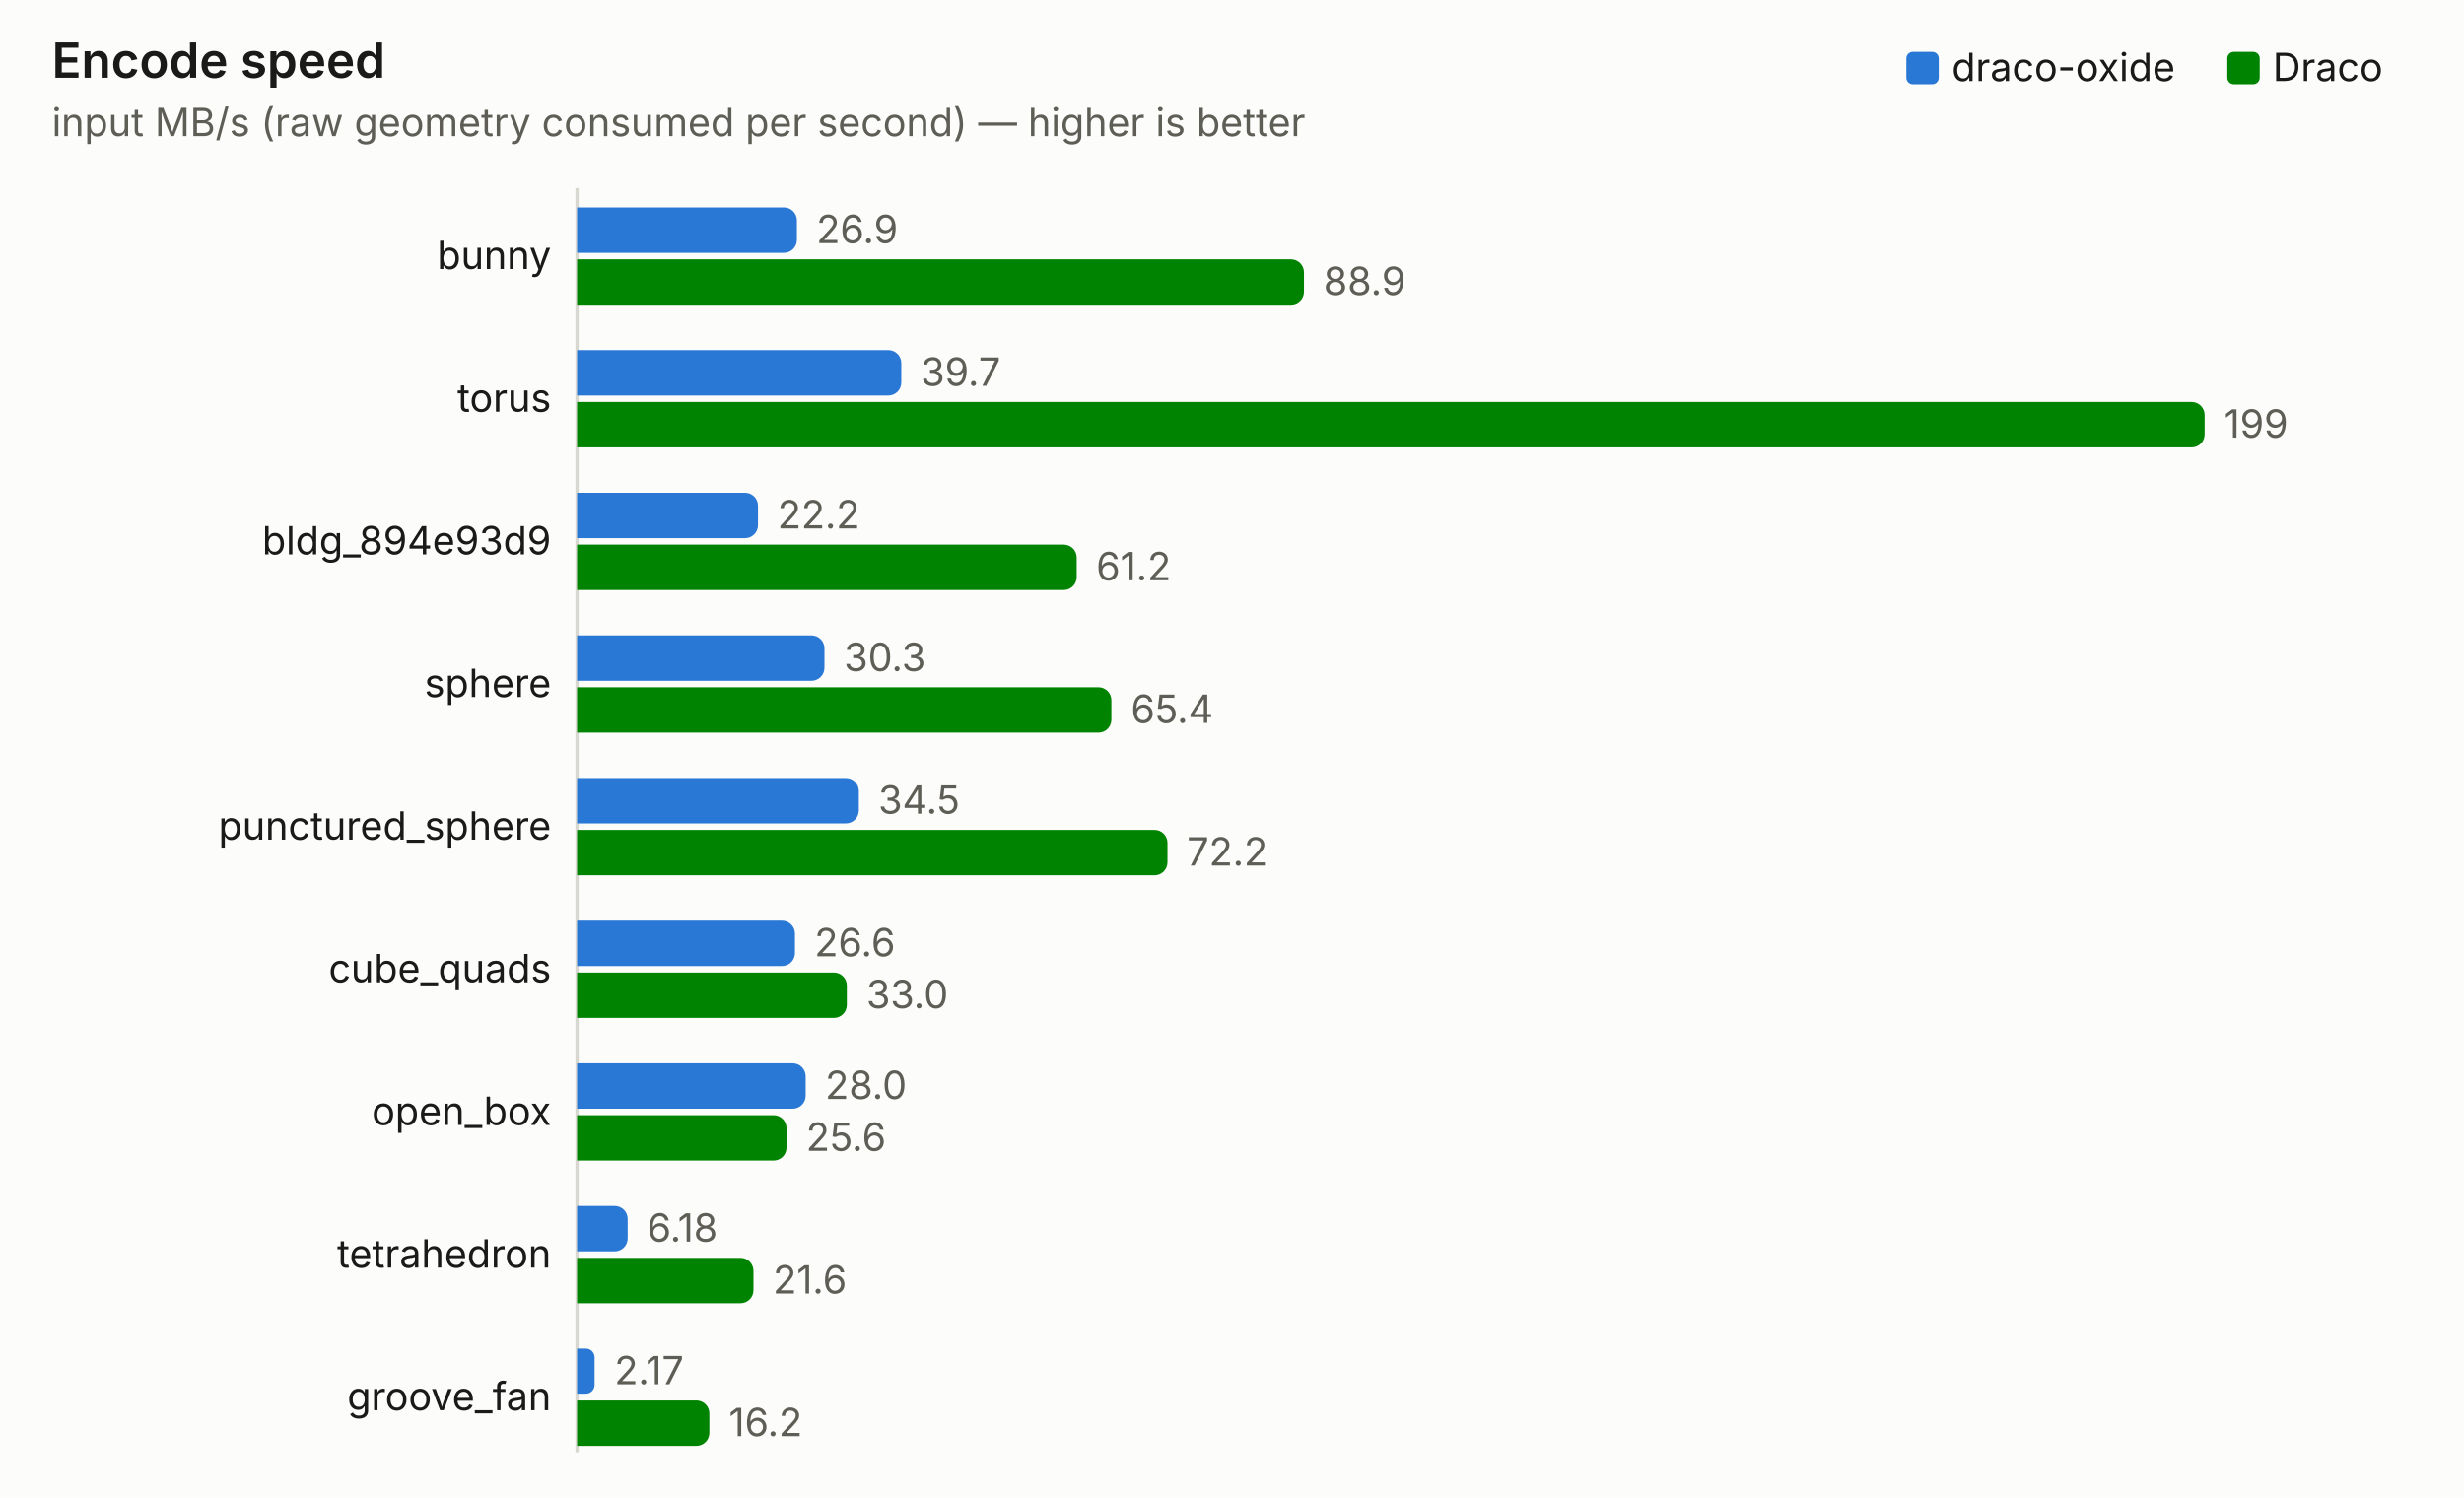
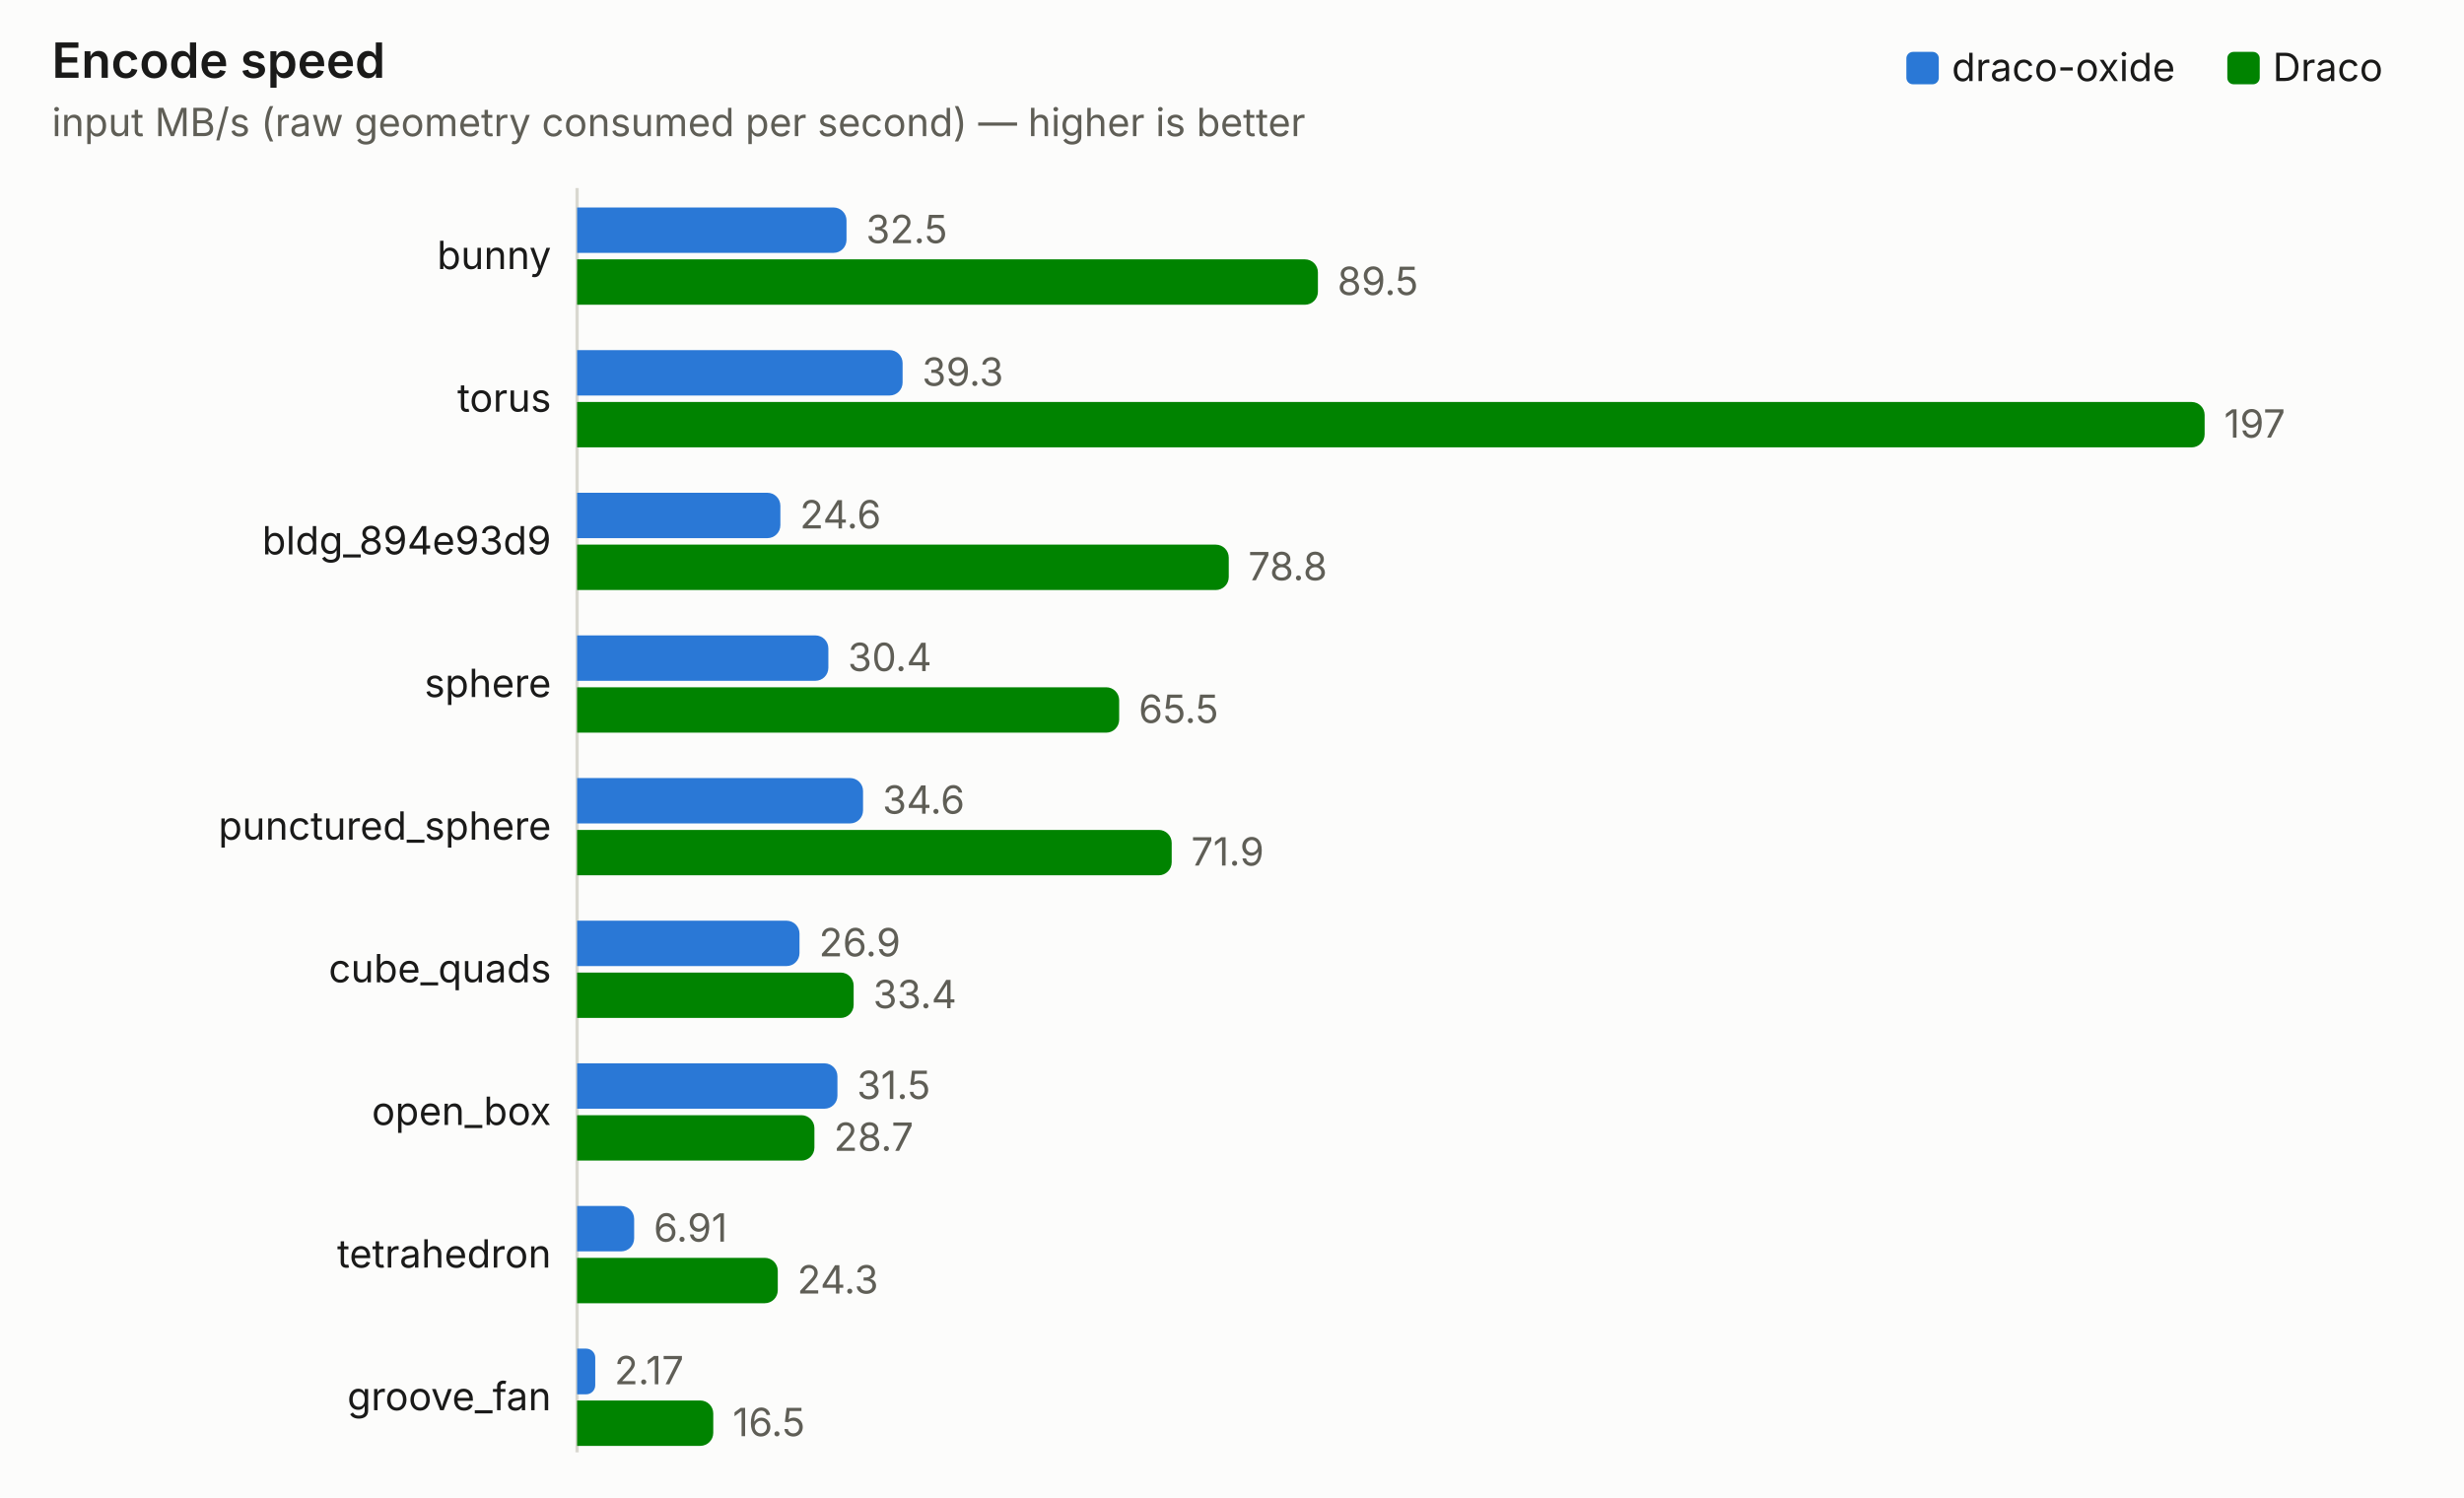
<svg xmlns="http://www.w3.org/2000/svg" width="760" height="462" viewBox="0 0 760 462" font-family="system-ui, -apple-system, 'Segoe UI', sans-serif" font-size="12">
  <rect width="760" height="462" fill="#fcfcfb" />
  <text x="16" y="24" font-size="15" font-weight="600" fill="#1a1a19">Encode speed</text>
  <text x="16" y="42" fill="#5f5e56">input MB/s (raw geometry consumed per second) — higher is better</text>
  <rect x="588.0" y="16" width="10" height="10" rx="2" fill="#2a78d6" />
  <text x="602.0" y="25" fill="#1a1a19">draco-oxide</text>
  <rect x="687.0" y="16" width="10" height="10" rx="2" fill="#008300" />
  <text x="701.0" y="25" fill="#1a1a19">Draco</text>
  <line x1="178" y1="58.0" x2="178" y2="448.0" stroke="#d9d8d0" stroke-width="1" />
  <text x="170.0" y="83.0" text-anchor="end" fill="#1a1a19">bunny</text>
-   <path d="M178.0 64.0 h63.8 a4.0 4.0 0 0 1 4.0 4.0 v6.0 a4.0 4.0 0 0 1 -4.0 4.0 h-63.8 Z" fill="#2a78d6" />
-   <text x="251.8" y="75.0" fill="#5f5e56">26.9</text>
-   <path d="M178.0 80.0 h220.2 a4.0 4.0 0 0 1 4.0 4.0 v6.0 a4.0 4.0 0 0 1 -4.0 4.0 h-220.2 Z" fill="#008300" />
-   <text x="408.2" y="91.0" fill="#5f5e56">88.9</text>
+   <path d="M178.0 64.0 h79.1 a4.0 4.0 0 0 1 4.0 4.0 v6.0 a4.0 4.0 0 0 1 -4.0 4.0 h-79.1 Z" fill="#2a78d6" />
+   <text x="267.1" y="75.0" fill="#5f5e56">32.5</text>
+   <path d="M178.0 80.0 h224.5 a4.0 4.0 0 0 1 4.0 4.0 v6.0 a4.0 4.0 0 0 1 -4.0 4.0 h-224.5 Z" fill="#008300" />
+   <text x="412.5" y="91.0" fill="#5f5e56">89.5</text>
  <text x="170.0" y="127.0" text-anchor="end" fill="#1a1a19">torus</text>
-   <path d="M178.0 108.0 h96.0 a4.0 4.0 0 0 1 4.0 4.0 v6.0 a4.0 4.0 0 0 1 -4.0 4.0 h-96.0 Z" fill="#2a78d6" />
-   <text x="284.0" y="119.0" fill="#5f5e56">39.7</text>
+   <path d="M178.0 108.0 h96.4 a4.0 4.0 0 0 1 4.0 4.0 v6.0 a4.0 4.0 0 0 1 -4.0 4.0 h-96.4 Z" fill="#2a78d6" />
+   <text x="284.4" y="119.0" fill="#5f5e56">39.3</text>
  <path d="M178.0 124.0 h498.0 a4.0 4.0 0 0 1 4.0 4.0 v6.0 a4.0 4.0 0 0 1 -4.0 4.0 h-498.0 Z" fill="#008300" />
-   <text x="686.0" y="135.0" fill="#5f5e56">199</text>
+   <text x="686.0" y="135.0" fill="#5f5e56">197</text>
  <text x="170.0" y="171.0" text-anchor="end" fill="#1a1a19">bldg_894e93d9</text>
-   <path d="M178.0 152.0 h51.8 a4.0 4.0 0 0 1 4.0 4.0 v6.0 a4.0 4.0 0 0 1 -4.0 4.0 h-51.8 Z" fill="#2a78d6" />
-   <text x="239.8" y="163.0" fill="#5f5e56">22.2</text>
-   <path d="M178.0 168.0 h150.1 a4.0 4.0 0 0 1 4.0 4.0 v6.0 a4.0 4.0 0 0 1 -4.0 4.0 h-150.1 Z" fill="#008300" />
-   <text x="338.1" y="179.0" fill="#5f5e56">61.2</text>
+   <path d="M178.0 152.0 h58.7 a4.0 4.0 0 0 1 4.0 4.0 v6.0 a4.0 4.0 0 0 1 -4.0 4.0 h-58.7 Z" fill="#2a78d6" />
+   <text x="246.7" y="163.0" fill="#5f5e56">24.6</text>
+   <path d="M178.0 168.0 h197.0 a4.0 4.0 0 0 1 4.0 4.0 v6.0 a4.0 4.0 0 0 1 -4.0 4.0 h-197.0 Z" fill="#008300" />
+   <text x="385.0" y="179.0" fill="#5f5e56">78.8</text>
  <text x="170.0" y="215.0" text-anchor="end" fill="#1a1a19">sphere</text>
-   <path d="M178.0 196.0 h72.3 a4.0 4.0 0 0 1 4.0 4.0 v6.0 a4.0 4.0 0 0 1 -4.0 4.0 h-72.3 Z" fill="#2a78d6" />
-   <text x="260.3" y="207.0" fill="#5f5e56">30.3</text>
-   <path d="M178.0 212.0 h160.8 a4.0 4.0 0 0 1 4.0 4.0 v6.0 a4.0 4.0 0 0 1 -4.0 4.0 h-160.8 Z" fill="#008300" />
-   <text x="348.8" y="223.0" fill="#5f5e56">65.4</text>
+   <path d="M178.0 196.0 h73.5 a4.0 4.0 0 0 1 4.0 4.0 v6.0 a4.0 4.0 0 0 1 -4.0 4.0 h-73.5 Z" fill="#2a78d6" />
+   <text x="261.5" y="207.0" fill="#5f5e56">30.4</text>
+   <path d="M178.0 212.0 h163.2 a4.0 4.0 0 0 1 4.0 4.0 v6.0 a4.0 4.0 0 0 1 -4.0 4.0 h-163.2 Z" fill="#008300" />
+   <text x="351.2" y="223.0" fill="#5f5e56">65.5</text>
  <text x="170.0" y="259.0" text-anchor="end" fill="#1a1a19">punctured_sphere</text>
-   <path d="M178.0 240.0 h82.9 a4.0 4.0 0 0 1 4.0 4.0 v6.0 a4.0 4.0 0 0 1 -4.0 4.0 h-82.9 Z" fill="#2a78d6" />
-   <text x="270.9" y="251.0" fill="#5f5e56">34.5</text>
-   <path d="M178.0 256.0 h178.1 a4.0 4.0 0 0 1 4.0 4.0 v6.0 a4.0 4.0 0 0 1 -4.0 4.0 h-178.1 Z" fill="#008300" />
-   <text x="366.1" y="267.0" fill="#5f5e56">72.2</text>
+   <path d="M178.0 240.0 h84.2 a4.0 4.0 0 0 1 4.0 4.0 v6.0 a4.0 4.0 0 0 1 -4.0 4.0 h-84.2 Z" fill="#2a78d6" />
+   <text x="272.2" y="251.0" fill="#5f5e56">34.6</text>
+   <path d="M178.0 256.0 h179.4 a4.0 4.0 0 0 1 4.0 4.0 v6.0 a4.0 4.0 0 0 1 -4.0 4.0 h-179.4 Z" fill="#008300" />
+   <text x="367.4" y="267.0" fill="#5f5e56">71.9</text>
  <text x="170.0" y="303.0" text-anchor="end" fill="#1a1a19">cube_quads</text>
-   <path d="M178.0 284.0 h63.2 a4.0 4.0 0 0 1 4.0 4.0 v6.0 a4.0 4.0 0 0 1 -4.0 4.0 h-63.2 Z" fill="#2a78d6" />
-   <text x="251.2" y="295.0" fill="#5f5e56">26.6</text>
-   <path d="M178.0 300.0 h79.2 a4.0 4.0 0 0 1 4.0 4.0 v6.0 a4.0 4.0 0 0 1 -4.0 4.0 h-79.2 Z" fill="#008300" />
-   <text x="267.2" y="311.0" fill="#5f5e56">33.0</text>
+   <path d="M178.0 284.0 h64.6 a4.0 4.0 0 0 1 4.0 4.0 v6.0 a4.0 4.0 0 0 1 -4.0 4.0 h-64.6 Z" fill="#2a78d6" />
+   <text x="252.6" y="295.0" fill="#5f5e56">26.9</text>
+   <path d="M178.0 300.0 h81.3 a4.0 4.0 0 0 1 4.0 4.0 v6.0 a4.0 4.0 0 0 1 -4.0 4.0 h-81.3 Z" fill="#008300" />
+   <text x="269.3" y="311.0" fill="#5f5e56">33.4</text>
  <text x="170.0" y="347.0" text-anchor="end" fill="#1a1a19">open_box</text>
-   <path d="M178.0 328.0 h66.5 a4.0 4.0 0 0 1 4.0 4.0 v6.0 a4.0 4.0 0 0 1 -4.0 4.0 h-66.5 Z" fill="#2a78d6" />
-   <text x="254.5" y="339.0" fill="#5f5e56">28.0</text>
-   <path d="M178.0 344.0 h60.6 a4.0 4.0 0 0 1 4.0 4.0 v6.0 a4.0 4.0 0 0 1 -4.0 4.0 h-60.6 Z" fill="#008300" />
-   <text x="248.6" y="355.0" fill="#5f5e56">25.6</text>
+   <path d="M178.0 328.0 h76.3 a4.0 4.0 0 0 1 4.0 4.0 v6.0 a4.0 4.0 0 0 1 -4.0 4.0 h-76.3 Z" fill="#2a78d6" />
+   <text x="264.3" y="339.0" fill="#5f5e56">31.5</text>
+   <path d="M178.0 344.0 h69.2 a4.0 4.0 0 0 1 4.0 4.0 v6.0 a4.0 4.0 0 0 1 -4.0 4.0 h-69.2 Z" fill="#008300" />
+   <text x="257.2" y="355.0" fill="#5f5e56">28.7</text>
  <text x="170.0" y="391.0" text-anchor="end" fill="#1a1a19">tetrahedron</text>
-   <path d="M178.0 372.0 h11.6 a4.0 4.0 0 0 1 4.0 4.0 v6.0 a4.0 4.0 0 0 1 -4.0 4.0 h-11.6 Z" fill="#2a78d6" />
-   <text x="199.6" y="383.0" fill="#5f5e56">6.18</text>
-   <path d="M178.0 388.0 h50.4 a4.0 4.0 0 0 1 4.0 4.0 v6.0 a4.0 4.0 0 0 1 -4.0 4.0 h-50.4 Z" fill="#008300" />
-   <text x="238.4" y="399.0" fill="#5f5e56">21.6</text>
+   <path d="M178.0 372.0 h13.6 a4.0 4.0 0 0 1 4.0 4.0 v6.0 a4.0 4.0 0 0 1 -4.0 4.0 h-13.6 Z" fill="#2a78d6" />
+   <text x="201.6" y="383.0" fill="#5f5e56">6.91</text>
+   <path d="M178.0 388.0 h57.9 a4.0 4.0 0 0 1 4.0 4.0 v6.0 a4.0 4.0 0 0 1 -4.0 4.0 h-57.9 Z" fill="#008300" />
+   <text x="245.9" y="399.0" fill="#5f5e56">24.3</text>
  <text x="170.0" y="435.0" text-anchor="end" fill="#1a1a19">groove_fan</text>
-   <path d="M178.0 416.0 h2.7 a2.7 2.7 0 0 1 2.7 2.7 v8.5 a2.7 2.7 0 0 1 -2.7 2.7 h-2.7 Z" fill="#2a78d6" />
+   <path d="M178.0 416.0 h2.8 a2.8 2.8 0 0 1 2.8 2.8 v8.5 a2.8 2.8 0 0 1 -2.8 2.8 h-2.8 Z" fill="#2a78d6" />
  <text x="189.5" y="427.0" fill="#5f5e56">2.17</text>
-   <path d="M178.0 432.0 h36.8 a4.0 4.0 0 0 1 4.0 4.0 v6.0 a4.0 4.0 0 0 1 -4.0 4.0 h-36.8 Z" fill="#008300" />
-   <text x="224.8" y="443.0" fill="#5f5e56">16.2</text>
+   <path d="M178.0 432.0 h38.0 a4.0 4.0 0 0 1 4.0 4.0 v6.0 a4.0 4.0 0 0 1 -4.0 4.0 h-38.0 Z" fill="#008300" />
+   <text x="226.0" y="443.0" fill="#5f5e56">16.5</text>
</svg>
